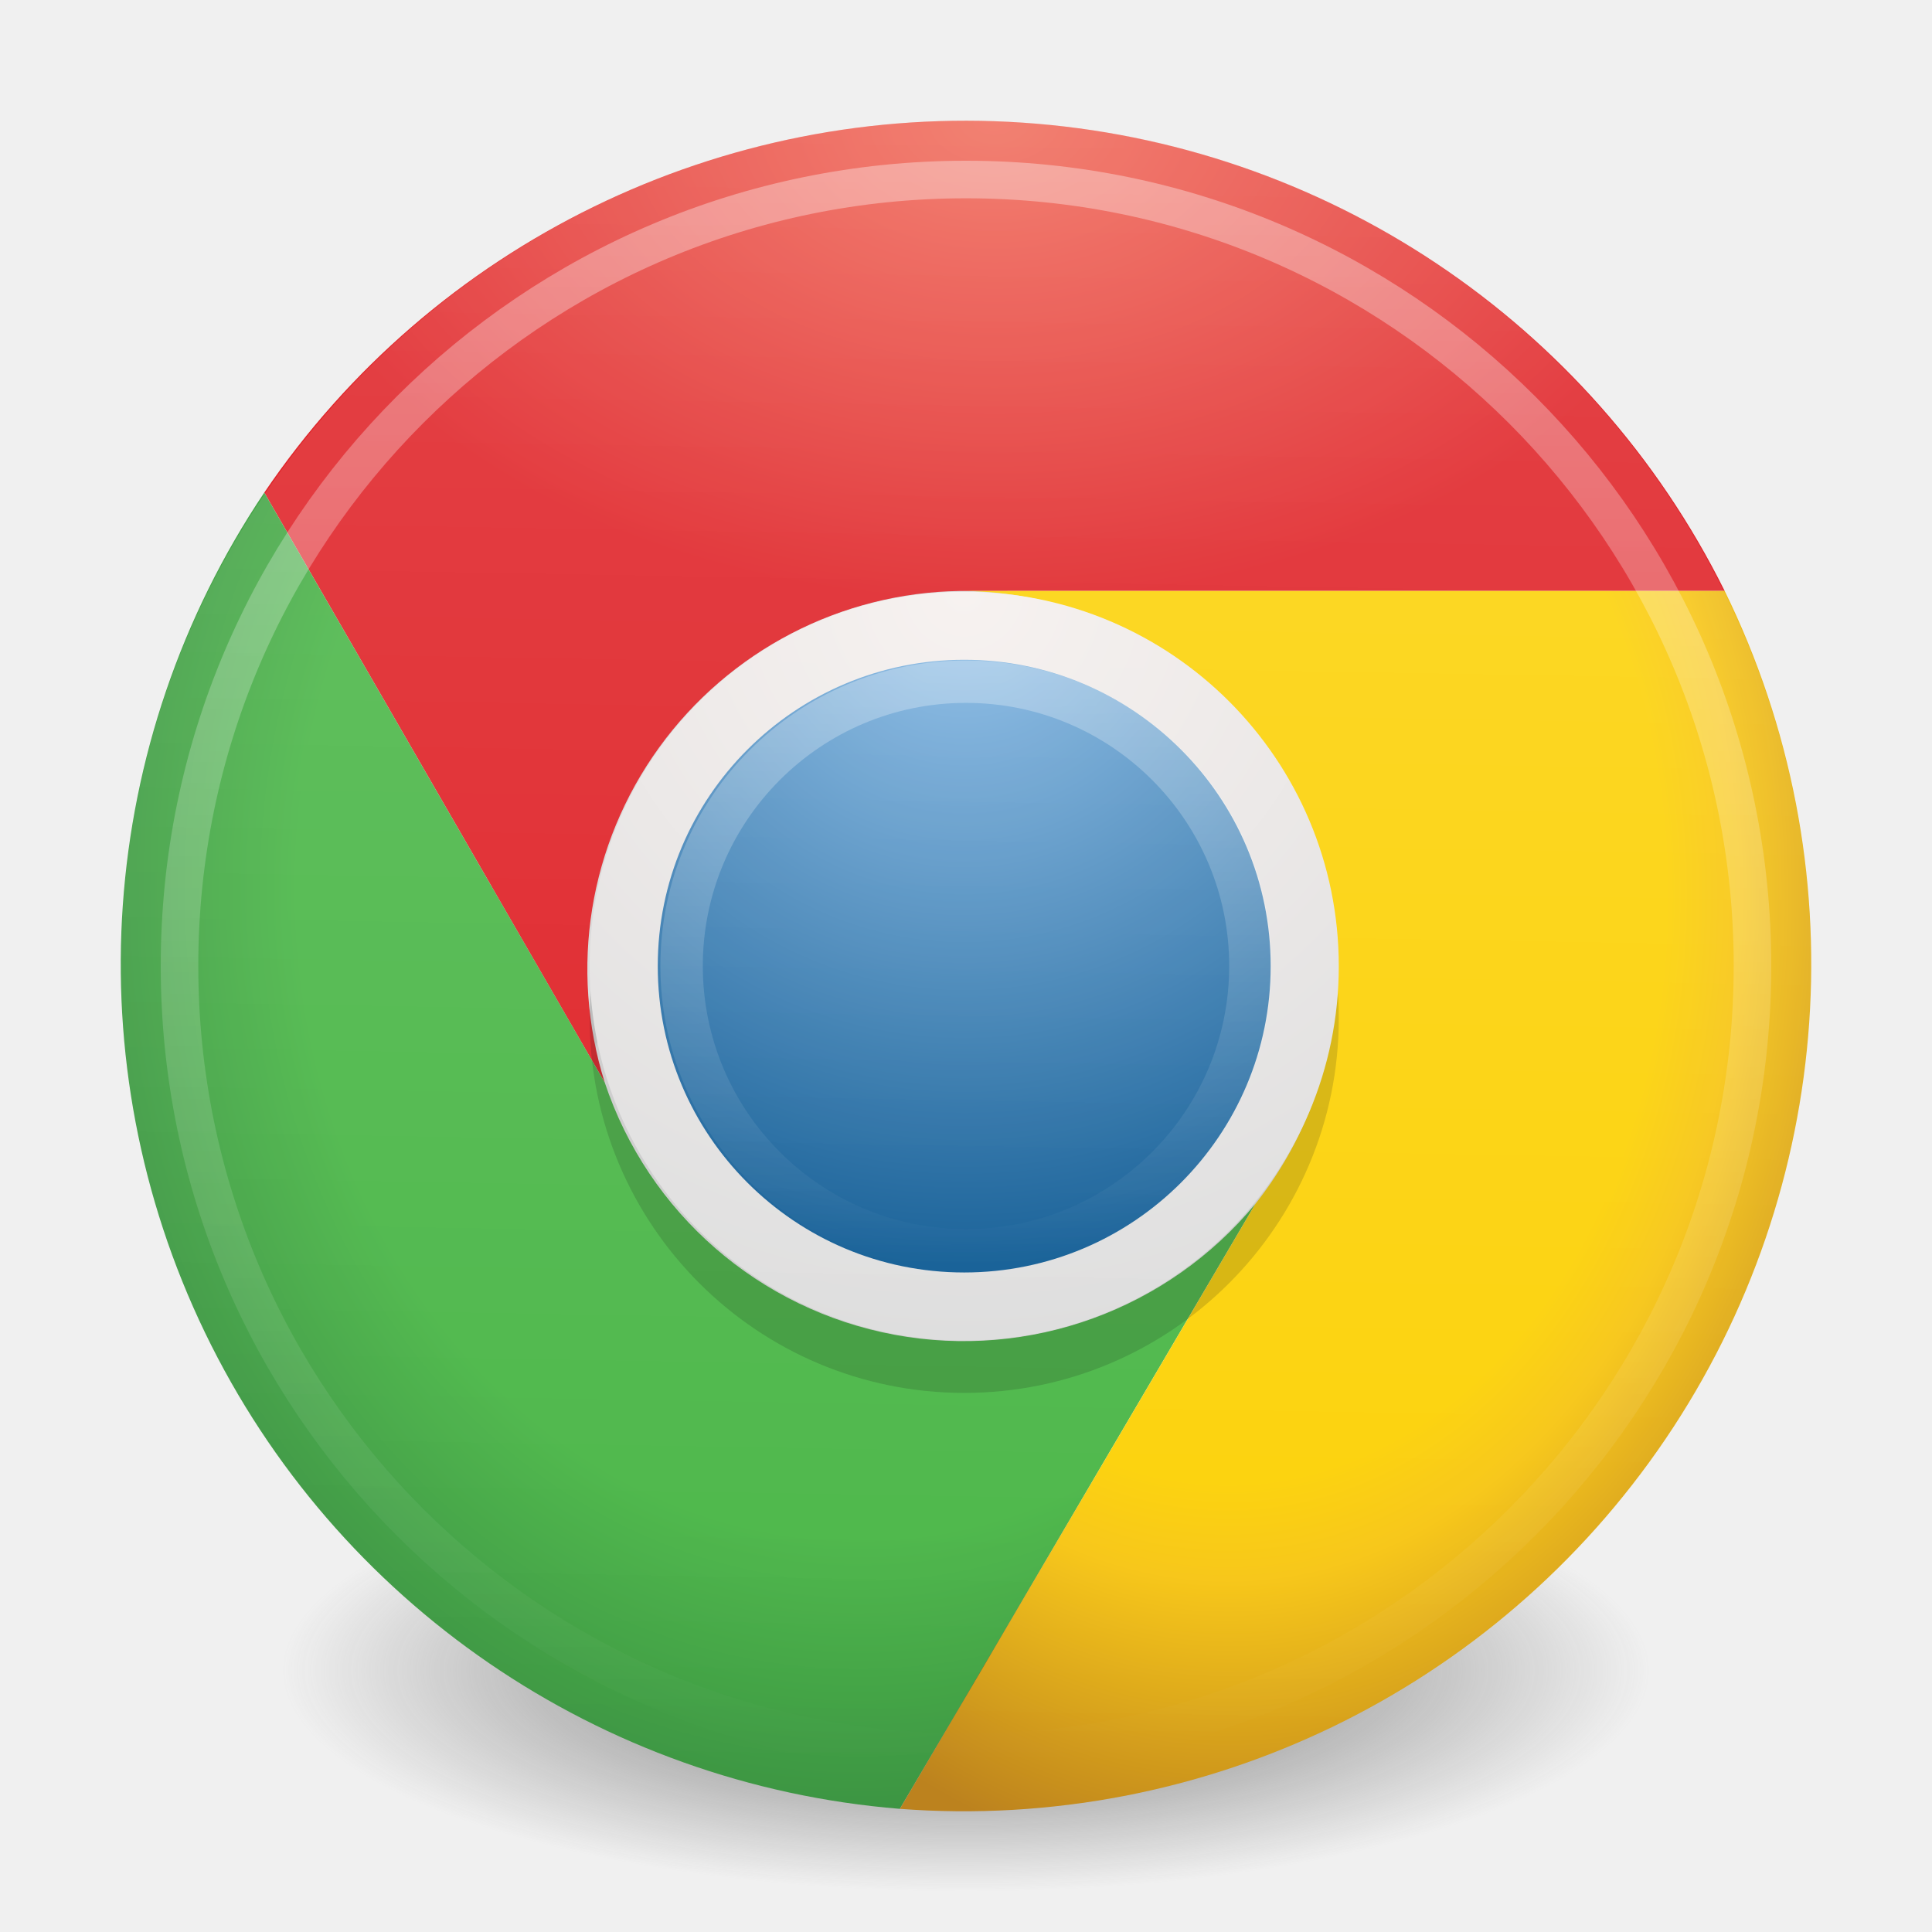
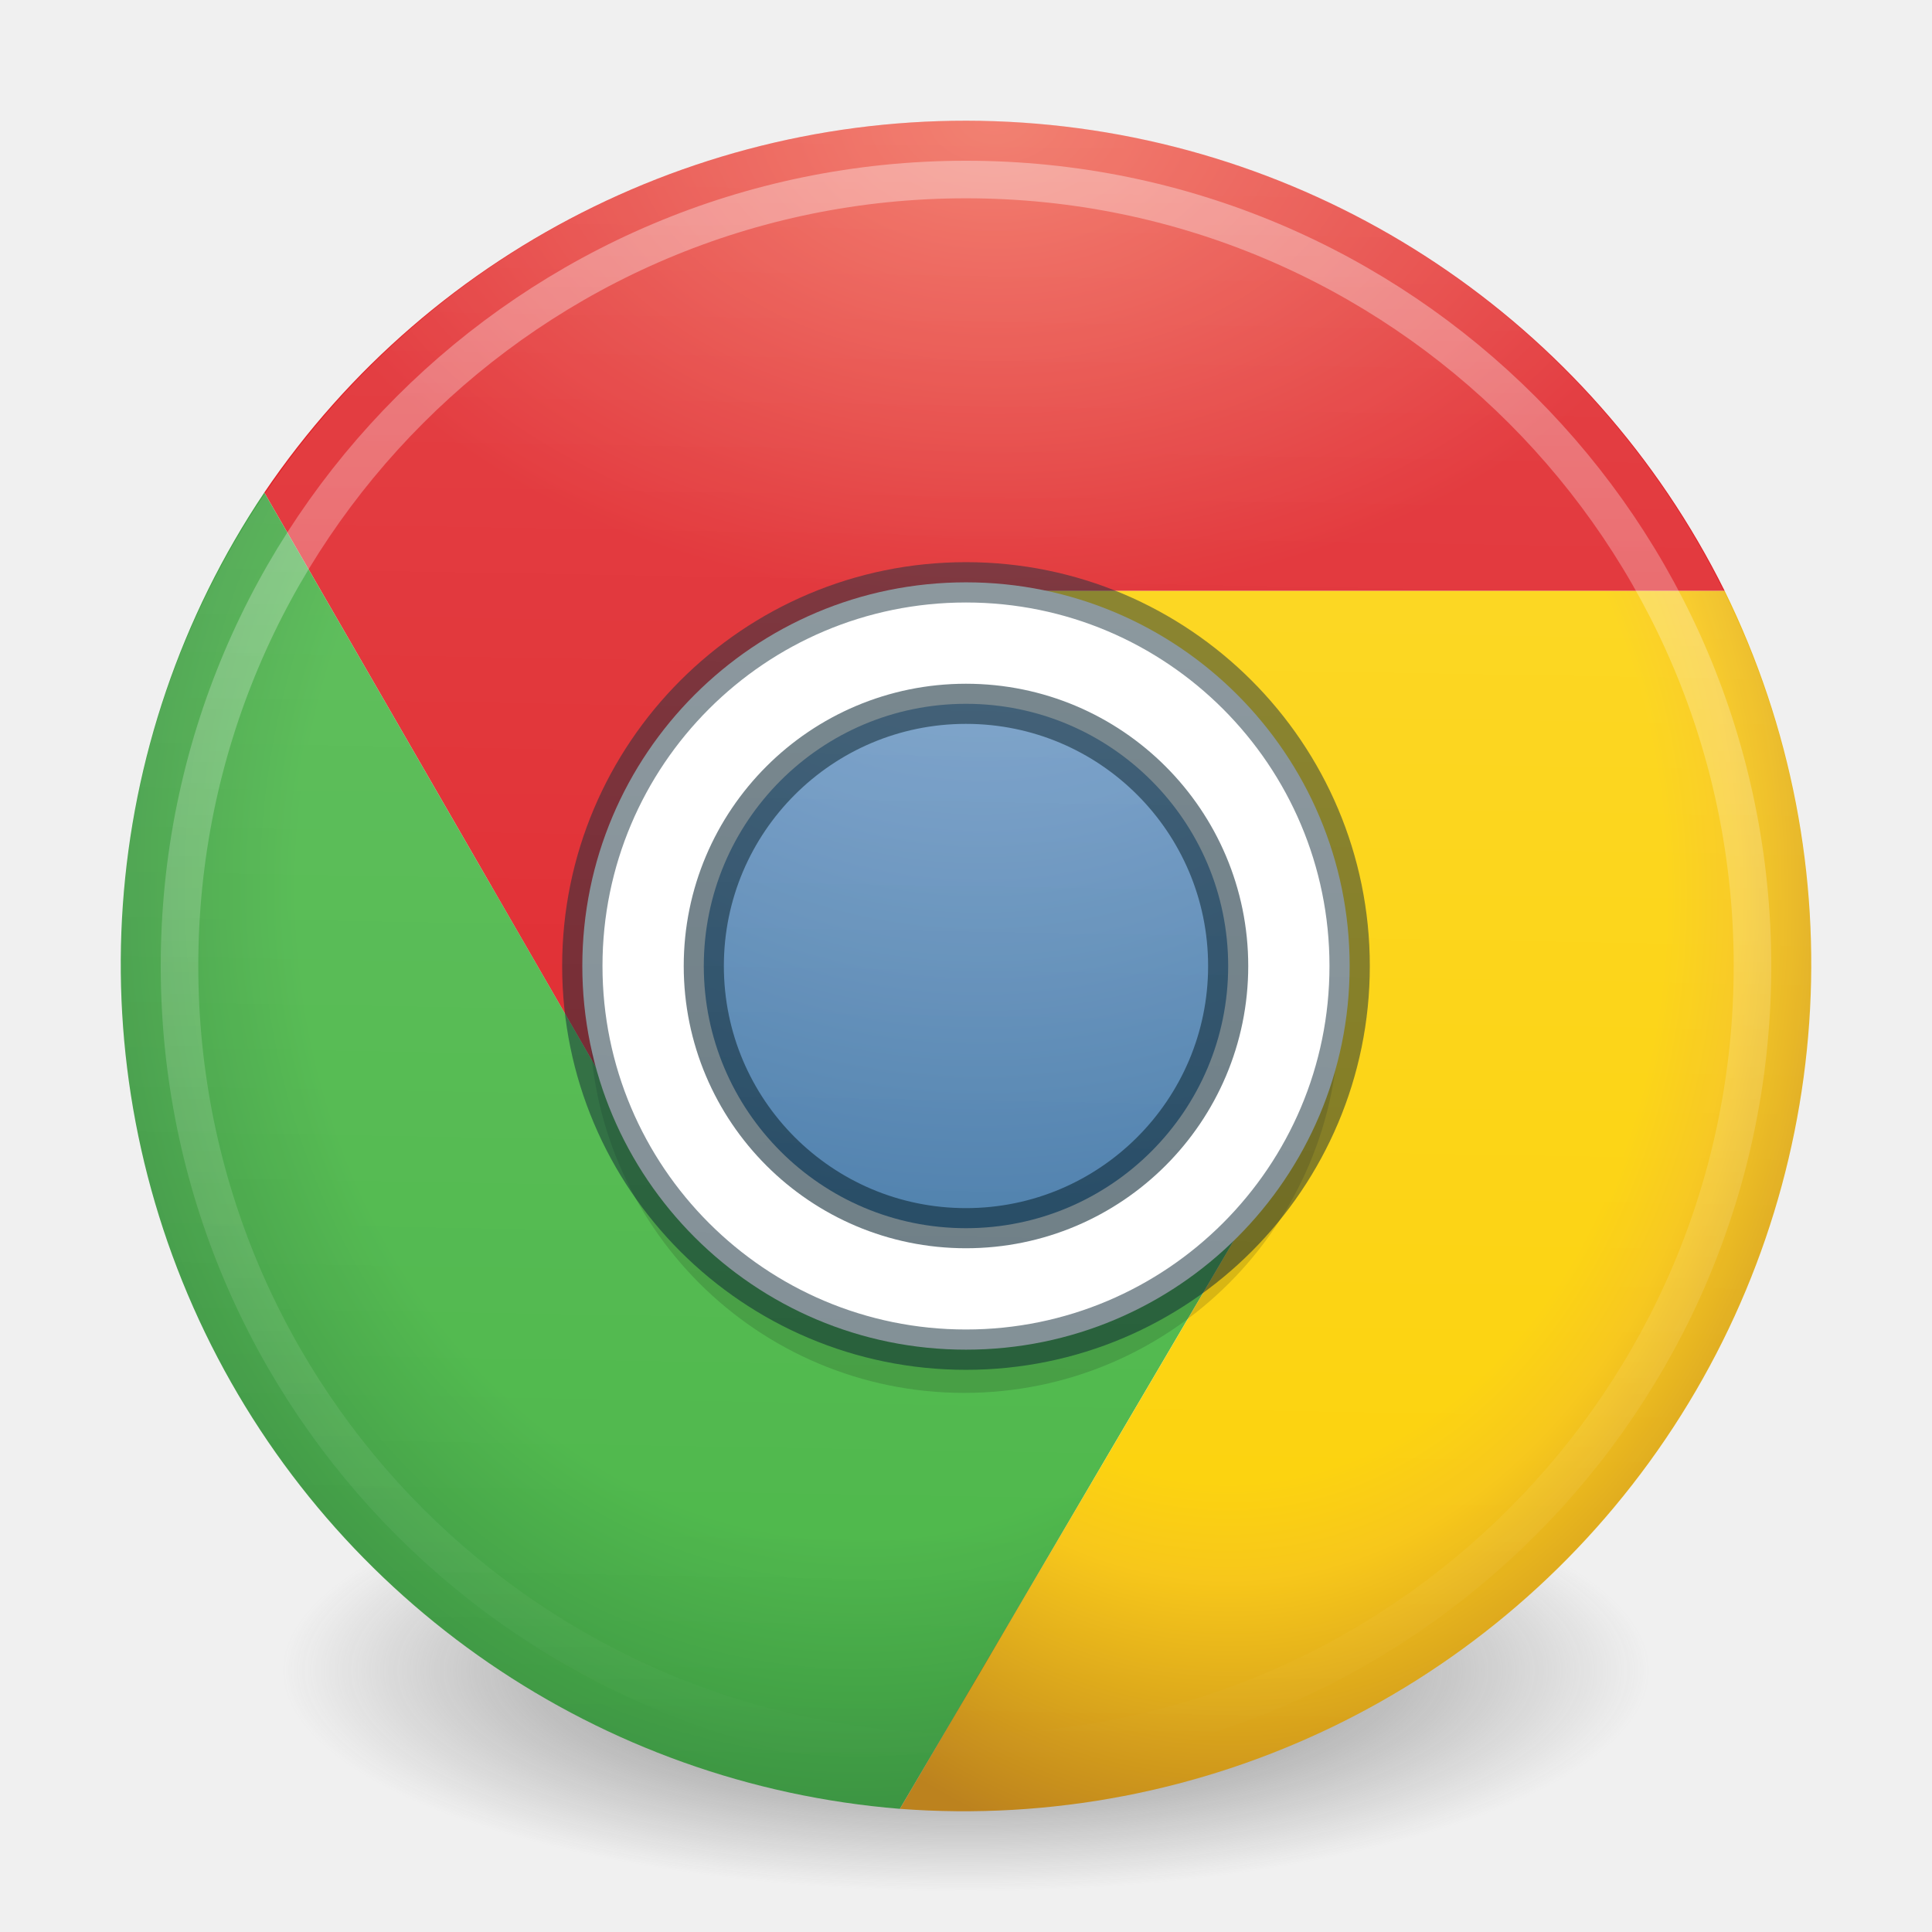
<svg xmlns="http://www.w3.org/2000/svg" xmlns:xlink="http://www.w3.org/1999/xlink" version="1.1" width="48" height="48" id="svg4951">
  <defs id="defs4953">
    <linearGradient id="linearGradient4575">
      <stop style="stop-color:#ffffff;stop-opacity:1;" offset="0" id="stop4577" />
      <stop style="stop-color:#ffffff;stop-opacity:0;" offset="1" id="stop4579" />
-     </linearGradient>
-     <linearGradient id="linearGradient4537">
-       <stop style="stop-color:#ffffff;stop-opacity:1;" offset="0" id="stop4539" />
-       <stop style="stop-color:#ffffff;stop-opacity:0;" offset="1" id="stop4541" />
    </linearGradient>
    <linearGradient x1="38.851" y1="41.608" x2="34.131" y2="37.81" id="linearGradient4761" xlink:href="#linearGradient6455-7-3" gradientUnits="userSpaceOnUse" />
    <linearGradient id="linearGradient6455-7-3">
      <stop id="stop6457-5-1" style="stop-color:#fbac9b;stop-opacity:1" offset="0" />
      <stop id="stop6459-8-9" style="stop-color:#fcfafc;stop-opacity:1" offset="1" />
    </linearGradient>
    <linearGradient x1="38.851" y1="41.608" x2="34.131" y2="37.81" id="linearGradient4763" xlink:href="#linearGradient6413-0-0" gradientUnits="userSpaceOnUse" />
    <linearGradient id="linearGradient6413-0-0">
      <stop id="stop6415-1-7" style="stop-color:#feffff;stop-opacity:1" offset="0" />
      <stop id="stop6417-4-9" style="stop-color:#fe70ca;stop-opacity:1" offset="1" />
    </linearGradient>
    <radialGradient cx="36.491" cy="39.709" r="3.159" fx="36.491" fy="39.709" id="radialGradient4765" xlink:href="#linearGradient6303-33-0-2" gradientUnits="userSpaceOnUse" />
    <linearGradient id="linearGradient6303-33-0-2">
      <stop id="stop6305-1-0-2" style="stop-color:#ffffff;stop-opacity:1" offset="0" />
      <stop id="stop6307-5-0-6" style="stop-color:#ffffff;stop-opacity:0" offset="1" />
    </linearGradient>
    <radialGradient cx="36.491" cy="39.709" r="3.159" fx="36.491" fy="39.709" id="radialGradient4767" xlink:href="#linearGradient6303-3-2-1" gradientUnits="userSpaceOnUse" />
    <linearGradient id="linearGradient6303-3-2-1">
      <stop id="stop6305-3-0-9" style="stop-color:#ffffff;stop-opacity:1" offset="0" />
      <stop id="stop6307-1-0-1" style="stop-color:#ffffff;stop-opacity:0" offset="1" />
    </linearGradient>
    <radialGradient cx="36.491" cy="39.709" r="3.159" fx="36.491" fy="39.709" id="radialGradient4769" xlink:href="#linearGradient6303-4-8" gradientUnits="userSpaceOnUse" />
    <linearGradient id="linearGradient6303-4-8">
      <stop id="stop6305-33-3" style="stop-color:#ffffff;stop-opacity:1" offset="0" />
      <stop id="stop6307-9-3" style="stop-color:#ffffff;stop-opacity:0" offset="1" />
    </linearGradient>
    <radialGradient cx="32.373" cy="31.405" r="3.857" fx="32.373" fy="31.405" id="radialGradient4771" xlink:href="#linearGradient6088-6-1-0" gradientUnits="userSpaceOnUse" gradientTransform="matrix(2.066496,0,0,2.066496,-34.52522,-33.49338)" />
    <linearGradient id="linearGradient6088-6-1-0">
      <stop id="stop6090-2-0-4" style="stop-color:#ff54d2;stop-opacity:0" offset="0" />
      <stop id="stop6257-4-6-1" style="stop-color:#ff54d2;stop-opacity:0" offset="0.324" />
      <stop id="stop6255-3-6-7" style="stop-color:#ff54d2;stop-opacity:0.252" offset="0.561" />
      <stop id="stop6092-9-6-8" style="stop-color:#ff54d2;stop-opacity:0.478" offset="1" />
    </linearGradient>
    <radialGradient cx="32.373" cy="31.405" r="3.857" fx="32.373" fy="31.405" id="radialGradient4773" xlink:href="#linearGradient6191-8-3-4" gradientUnits="userSpaceOnUse" gradientTransform="matrix(2.06765,0.5540251,-0.5348486,1.996082,-17.76561,-49.21723)" />
    <linearGradient id="linearGradient6191-8-3-4">
      <stop id="stop6193-75-7-6" style="stop-color:#ffffff;stop-opacity:0" offset="0" />
      <stop id="stop6197-3-4-1" style="stop-color:#ffffff;stop-opacity:0" offset="0.405" />
      <stop id="stop6195-7-2-5" style="stop-color:#ffffff;stop-opacity:0.478" offset="1" />
    </linearGradient>
    <radialGradient cx="32.373" cy="31.405" r="3.857" fx="32.373" fy="31.405" id="radialGradient4775" xlink:href="#linearGradient6191-7-9-4" gradientUnits="userSpaceOnUse" gradientTransform="matrix(2.06765,0.5540251,-0.5348486,1.996082,-17.76561,-49.21723)" />
    <linearGradient id="linearGradient6191-7-9-4">
      <stop id="stop6193-7-3-6" style="stop-color:#ffffff;stop-opacity:0" offset="0" />
      <stop id="stop6197-2-2-0" style="stop-color:#ffffff;stop-opacity:0" offset="0.405" />
      <stop id="stop6195-2-1-9" style="stop-color:#ffffff;stop-opacity:0.478" offset="1" />
    </linearGradient>
    <radialGradient cx="32.373" cy="31.405" r="3.857" fx="32.373" fy="31.405" id="radialGradient4777" xlink:href="#linearGradient6191-9-9" gradientUnits="userSpaceOnUse" gradientTransform="matrix(2.06765,0.5540251,-0.5348486,1.996082,-17.76561,-49.21723)" />
    <linearGradient id="linearGradient6191-9-9">
      <stop id="stop6193-8-1" style="stop-color:#ffffff;stop-opacity:0" offset="0" />
      <stop id="stop6197-8-8" style="stop-color:#ffffff;stop-opacity:0" offset="0.405" />
      <stop id="stop6195-9-3" style="stop-color:#ffffff;stop-opacity:0.478" offset="1" />
    </linearGradient>
    <linearGradient x1="68.313" y1="52.925" x2="68.313" y2="65.922" id="linearGradient4730" xlink:href="#linearGradient3990-3-1-7" gradientUnits="userSpaceOnUse" gradientTransform="matrix(0.115348,0,0,0.0865106,16.28139,17.44497)" />
    <linearGradient id="linearGradient3990-3-1-7">
      <stop id="stop3992-0-0-1" style="stop-color:#ffffff;stop-opacity:1" offset="0" />
      <stop id="stop3994-2-1-8" style="stop-color:#ffffff;stop-opacity:0" offset="1" />
    </linearGradient>
    <linearGradient x1="92.696" y1="16.555" x2="92.696" y2="48.984" id="linearGradient4779" xlink:href="#linearGradient4316-4-6-6-4" gradientUnits="userSpaceOnUse" />
    <linearGradient id="linearGradient4316-4-6-6-4">
      <stop id="stop4318-4-4-6-5" style="stop-color:#ffffff;stop-opacity:1" offset="0" />
      <stop id="stop4320-2-2-6-59" style="stop-color:#ffffff;stop-opacity:0.235" offset="0.338" />
      <stop id="stop4322-4-5-5-0" style="stop-color:#ffffff;stop-opacity:0.157" offset="0.62" />
      <stop id="stop4324-4-1-5-5" style="stop-color:#ffffff;stop-opacity:0.392" offset="1" />
    </linearGradient>
    <radialGradient cx="32.373" cy="31.405" r="3.857" fx="32.373" fy="31.405" id="radialGradient4781" xlink:href="#linearGradient6088-74-4" gradientUnits="userSpaceOnUse" gradientTransform="matrix(2.066496,0,0,2.066496,-34.52522,-33.49338)" />
    <linearGradient id="linearGradient6088-74-4">
      <stop id="stop6090-5-66" style="stop-color:#ff54d2;stop-opacity:0" offset="0" />
      <stop id="stop6257-5-4" style="stop-color:#f62b68;stop-opacity:1" offset="0.324" />
      <stop id="stop6255-6-7" style="stop-color:#ff0105;stop-opacity:1" offset="0.561" />
      <stop id="stop6092-0-22" style="stop-color:#ff54d2;stop-opacity:0.478" offset="1" />
    </linearGradient>
    <linearGradient x1="92.696" y1="16.555" x2="92.696" y2="48.984" id="linearGradient4783" xlink:href="#linearGradient4316-4-0-7" gradientUnits="userSpaceOnUse" />
    <linearGradient id="linearGradient4316-4-0-7">
      <stop id="stop4318-4-5-3" style="stop-color:#ffffff;stop-opacity:1" offset="0" />
      <stop id="stop4320-2-9-4" style="stop-color:#ffffff;stop-opacity:0.235" offset="0.338" />
      <stop id="stop4322-4-1-3" style="stop-color:#ffffff;stop-opacity:0.157" offset="0.62" />
      <stop id="stop4324-4-8-66" style="stop-color:#ffffff;stop-opacity:0.392" offset="1" />
    </linearGradient>
    <radialGradient cx="95.838" cy="95.388" r="9.498" fx="95.838" fy="95.388" id="radialGradient4738" xlink:href="#linearGradient4278-3-5" gradientUnits="userSpaceOnUse" gradientTransform="matrix(0.4050452,-6.0397343e-8,5.6748136e-8,0.3805688,-14.88168,-12.45115)" />
    <linearGradient id="linearGradient4278-3-5">
      <stop id="stop4280-6-90" style="stop-color:#000000;stop-opacity:0" offset="0" />
      <stop id="stop4286-1-9" style="stop-color:#000000;stop-opacity:0" offset="0.5" />
      <stop id="stop4282-24-4" style="stop-color:#000000;stop-opacity:1" offset="1" />
    </linearGradient>
    <radialGradient cx="23.896" cy="3.99" r="20.397" id="radialGradient4741" xlink:href="#linearGradient2867-449-88-871-390-598-476-591-434-148-57-177-691-4-22" gradientUnits="userSpaceOnUse" gradientTransform="matrix(0,0.4103878,-0.5417072,0,26.16143,10.43124)" />
    <linearGradient id="linearGradient2867-449-88-871-390-598-476-591-434-148-57-177-691-4-22">
      <stop id="stop7191-4-6" style="stop-color:#612f91;stop-opacity:1" offset="0" />
      <stop id="stop7197-2-8" style="stop-color:#1a4aa2;stop-opacity:1" offset="1" />
    </linearGradient>
    <linearGradient x1="7.078" y1="3.082" x2="7.078" y2="45.369" id="linearGradient4743" xlink:href="#linearGradient3087-408-5-3" gradientUnits="userSpaceOnUse" gradientTransform="matrix(0.1719517,0,0,0.1719509,19.87316,19.87306)" />
    <linearGradient x1="7.078" y1="3.082" x2="7.078" y2="45.369" id="linearGradient3087-408-5-3" gradientUnits="userSpaceOnUse" gradientTransform="matrix(0.2211072,0,0,0.2211073,6.693426,6.693263)">
      <stop id="stop7201-5-71" style="stop-color:#170418;stop-opacity:1" offset="0" />
      <stop id="stop7203-2-8" style="stop-color:#50386b;stop-opacity:1" offset="1" />
    </linearGradient>
    <radialGradient cx="32" cy="21.239" r="10.498" fx="32" fy="21.239" id="radialGradient4748" xlink:href="#linearGradient6042-1-7" gradientUnits="userSpaceOnUse" gradientTransform="matrix(0,1.437051,-3.310316,0,94.30873,-29.6732)" />
    <linearGradient id="linearGradient6042-1-7">
      <stop id="stop6044-9-6" style="stop-color:#07132d;stop-opacity:1" offset="0" />
      <stop id="stop6046-9-5" style="stop-color:#425479;stop-opacity:1" offset="1" />
    </linearGradient>
    <radialGradient cx="91.35" cy="16.448" r="15.639" fx="91.35" fy="16.448" id="radialGradient4785" xlink:href="#linearGradient4507-6-5" gradientUnits="userSpaceOnUse" gradientTransform="matrix(0,1.9804,-1.9804,0,123.9231,-164.4618)" />
    <linearGradient id="linearGradient4507-6-5">
      <stop id="stop4509-3-8" style="stop-color:#2d3955;stop-opacity:1" offset="0" />
      <stop id="stop5959-4-45" style="stop-color:#2b3853;stop-opacity:1" offset="0.725" />
      <stop id="stop5961-1-7" style="stop-color:#192640;stop-opacity:1" offset="0.75" />
      <stop id="stop4511-1-0" style="stop-color:#08142e;stop-opacity:1" offset="1" />
    </linearGradient>
    <linearGradient x1="92.696" y1="16.555" x2="92.696" y2="48.984" id="linearGradient4787" xlink:href="#linearGradient4316-5-3" gradientUnits="userSpaceOnUse" />
    <linearGradient id="linearGradient4316-5-3">
      <stop id="stop4318-1-6" style="stop-color:#ffffff;stop-opacity:1" offset="0" />
      <stop id="stop4320-9-8" style="stop-color:#ffffff;stop-opacity:0.235" offset="0.338" />
      <stop id="stop4322-42-31" style="stop-color:#ffffff;stop-opacity:0.157" offset="0.62" />
      <stop id="stop4324-9-9" style="stop-color:#ffffff;stop-opacity:0.392" offset="1" />
    </linearGradient>
    <linearGradient x1="91.566" y1="16.543" x2="91.566" y2="48.631" id="linearGradient4789" xlink:href="#linearGradient4220-7-2" gradientUnits="userSpaceOnUse" />
    <linearGradient id="linearGradient4220-7-2">
      <stop id="stop4222-7-5" style="stop-color:#7a8498;stop-opacity:1" offset="0" />
      <stop id="stop4224-0-5" style="stop-color:#34405c;stop-opacity:1" offset="1" />
    </linearGradient>
    <linearGradient x1="51.2" y1="8.114" x2="51.2" y2="56.115" id="linearGradient4756" xlink:href="#linearGradient4164-9" gradientUnits="userSpaceOnUse" gradientTransform="matrix(0.6666598,0,0,0.6666567,-10.20933,2.667225)" />
    <linearGradient id="linearGradient4164-9">
      <stop id="stop4166-3" style="stop-color:#b6b6b6;stop-opacity:1" offset="0" />
      <stop id="stop4216-6" style="stop-color:#a4a4a4;stop-opacity:1" offset="0.331" />
      <stop id="stop4168-0" style="stop-color:#c5c5c5;stop-opacity:1" offset="1" />
    </linearGradient>
    <linearGradient x1="71.204" y1="15.369" x2="71.204" y2="40.496" id="linearGradient3177" xlink:href="#linearGradient4806-2" gradientUnits="userSpaceOnUse" gradientTransform="matrix(1.616981,0,0,1.616981,-92.70737,-21.06024)" />
    <linearGradient id="linearGradient4806-2">
      <stop id="stop4808-4" style="stop-color:#ffffff;stop-opacity:1" offset="0" />
      <stop id="stop4810-0" style="stop-color:#ffffff;stop-opacity:0.235" offset="0.424" />
      <stop id="stop4812-8" style="stop-color:#ffffff;stop-opacity:0.157" offset="0.821" />
      <stop id="stop4814-0" style="stop-color:#ffffff;stop-opacity:0.392" offset="1" />
    </linearGradient>
    <radialGradient cx="23.896" cy="3.99" r="20.397" fx="23.896" fy="3.99" id="radialGradient4201" xlink:href="#radialGradient3093-0-3-6-6" gradientUnits="userSpaceOnUse" gradientTransform="matrix(0,2.888522,-3.812798,0,39.21344,-65.9495)" />
    <radialGradient cx="23.896" cy="3.99" r="20.397" id="radialGradient3093-0-3-6-6" gradientUnits="userSpaceOnUse" gradientTransform="matrix(0,1.231648,-1.625754,0,18.48697,-28.72198)">
      <stop id="stop3244-9-33-7-0-9" style="stop-color:#ffffff;stop-opacity:1" offset="0" />
      <stop id="stop3246-3-5-0-8-5" style="stop-color:#dddddd;stop-opacity:1" offset="0.262" />
      <stop id="stop3248-1-7-8-8-1" style="stop-color:#abacae;stop-opacity:1" offset="0.661" />
      <stop id="stop3250-9-3-0-5-1" style="stop-color:#89898b;stop-opacity:1" offset="1" />
    </radialGradient>
    <linearGradient id="linearGradient3820-7-2-1">
      <stop id="stop3822-2-6-3" style="stop-color:#3d3d3d;stop-opacity:1" offset="0" />
      <stop id="stop3864-8-7-7" style="stop-color:#686868;stop-opacity:0.498" offset="0.5" />
      <stop id="stop3824-1-2-5" style="stop-color:#686868;stop-opacity:0" offset="1" />
    </linearGradient>
    <radialGradient cx="99.157" cy="186.171" r="62.769" fx="99.157" fy="186.171" id="radialGradient4949" xlink:href="#linearGradient3820-7-2-1" gradientUnits="userSpaceOnUse" gradientTransform="matrix(0.2708338,0,0,0.08762273,-2.85507,25.18723)" />
    <linearGradient id="linearGradient8838">
      <stop offset="0" style="stop-color:#000000;stop-opacity:1" id="stop8840" />
      <stop offset="1" style="stop-color:#000000;stop-opacity:0" id="stop8842" />
    </linearGradient>
    <linearGradient id="linearGradient4422">
      <stop id="stop4424" style="stop-color:#e4e4e4;stop-opacity:1;" offset="0" />
      <stop id="stop4426" style="stop-color:#d2d2d3;stop-opacity:1;" offset="0.372" />
      <stop id="stop4428" style="stop-color:#ababac;stop-opacity:1;" offset="0.81" />
      <stop id="stop4430" style="stop-color:#888889;stop-opacity:1;" offset="1" />
    </linearGradient>
    <linearGradient id="linearGradient5873">
      <stop style="stop-color:#8b8b8b;stop-opacity:1;" offset="0" id="stop5875" />
      <stop style="stop-color:#c0c0c0;stop-opacity:1;" offset="1" id="stop5877" />
    </linearGradient>
    <linearGradient id="linearGradient3162">
      <stop style="stop-color:#f9f9f9;stop-opacity:1;" offset="0" id="stop3164" />
      <stop style="stop-color:#d4d4d4;stop-opacity:1" offset="1" id="stop3166" />
    </linearGradient>
    <linearGradient id="linearGradient4436">
      <stop style="stop-color:#efefef;stop-opacity:1;" offset="0" id="stop4438" />
      <stop style="stop-color:#ffffff;stop-opacity:1;" offset="1" id="stop4440" />
    </linearGradient>
    <linearGradient id="linearGradient4965">
      <stop id="stop4967" offset="0" style="stop-color:#000000;stop-opacity:1;" />
      <stop id="stop4969" offset="1" style="stop-color:#000000;stop-opacity:0" />
    </linearGradient>
    <linearGradient xlink:href="#linearGradient4644-104-3-3-6-2-3-4" id="linearGradient10060" gradientUnits="userSpaceOnUse" gradientTransform="matrix(1.333333,0,0,1.105263,-8.000001,-2.526316)" x1="24.25" y1="29.5" x2="24.25" y2="18.455" />
    <linearGradient id="linearGradient4644-104-3-3-6-2-3-4">
      <stop offset="0" style="stop-color:#ff4035;stop-opacity:1;" id="stop5237-6-5-1-7-5-2" />
      <stop offset="1" style="stop-color:#dc311a;stop-opacity:1;" id="stop5239-4-6-4-8-4-8" />
    </linearGradient>
    <radialGradient xlink:href="#linearGradient3820-7-2-1" id="radialGradient3302" gradientUnits="userSpaceOnUse" gradientTransform="matrix(0.2708338,0,0,0.08762273,-2.85507,25.18723)" cx="99.157" cy="186.171" fx="99.157" fy="186.171" r="62.769" />
    <radialGradient xlink:href="#linearGradient4422" id="radialGradient3392" gradientUnits="userSpaceOnUse" gradientTransform="matrix(0,2.498835,-2.643469,-6.8014435e-8,104.0995,-11.24882)" cx="5.322" cy="8.45" fx="5.322" fy="8.45" r="20" />
    <linearGradient xlink:href="#linearGradient5873" id="linearGradient3394" gradientUnits="userSpaceOnUse" gradientTransform="translate(57.76271,0.9316457)" x1="23.75" y1="44.25" x2="24" y2="1.117" />
    <radialGradient xlink:href="#linearGradient3162" id="radialGradient3396" gradientUnits="userSpaceOnUse" gradientTransform="matrix(9.7678889e-8,2,-2.733333,1.3349447e-7,67.82222,-34.33334)" cx="25" cy="15.667" fx="25" fy="15.667" r="10" />
    <linearGradient xlink:href="#linearGradient4436" id="linearGradient3398" gradientUnits="userSpaceOnUse" x1="24.777" y1="24.616" x2="24.777" y2="31.493" />
    <linearGradient xlink:href="#linearGradient4965" id="linearGradient3400" gradientUnits="userSpaceOnUse" x1="24.777" y1="18.226" x2="24.777" y2="22.311" />
    <linearGradient xlink:href="#linearGradient4644-104-3-3-6-2-3-4" id="linearGradient3402" gradientUnits="userSpaceOnUse" gradientTransform="matrix(1.333333,0,0,1.105263,49.76271,-1.59467)" x1="24.25" y1="29.5" x2="24.25" y2="18.455" />
    <linearGradient id="linearGradient3765">
      <stop style="stop-color:#ffffff;stop-opacity:1;" offset="0" id="stop3767" />
      <stop style="stop-color:#e4e4e4;stop-opacity:1;" offset="1" id="stop3769" />
    </linearGradient>
    <linearGradient id="linearGradient3775">
      <stop style="stop-color:#ffffff;stop-opacity:0.588;" offset="0" id="stop3777" />
      <stop style="stop-color:#ffffff;stop-opacity:1;" offset="1" id="stop3779" />
    </linearGradient>
    <linearGradient id="linearGradient3772-6">
      <stop id="stop3774-6" style="stop-color:#b4b4b4;stop-opacity:1" offset="0" />
      <stop id="stop3776-4" style="stop-color:#969696;stop-opacity:1" offset="1" />
    </linearGradient>
    <radialGradient cy="19.525" cx="106.735" id="r" gradientTransform="matrix(0.2316105,0,0,0.1525498,-0.01359518,0.0214665)" fx="106.735" fy="19.525" r="78.327" gradientUnits="userSpaceOnUse">
      <stop stop-color="#f06b59" id="stop7" />
      <stop offset="1" stop-color="#df2227" id="stop9" />
    </radialGradient>
    <radialGradient r="122.769" cy="108.806" cx="122.267" id="g" gradientTransform="matrix(0.1745292,0,0,0.2024425,-0.01359518,0.0214665)" fx="122.267" fy="108.806" gradientUnits="userSpaceOnUse">
      <stop offset="0.65" stop-color="#4cb749" id="stop12" />
      <stop offset="1" stop-color="#388b41" id="stop14" />
    </radialGradient>
    <radialGradient r="111.513" cy="102.245" cx="187.901" id="y" gradientTransform="matrix(0.1624389,0,0,0.2175103,-0.01359518,0.0214665)" fx="187.901" fy="102.245" gradientUnits="userSpaceOnUse">
      <stop offset="0.6" stop-color="#FCD209" id="stop17" />
      <stop offset="0.7" stop-color="#f7c616" id="stop19" />
      <stop offset="1" stop-color="#bc821e" id="stop21" />
    </radialGradient>
    <radialGradient r="99" cy="78.1" cx="127.5" spreadMethod="pad" id="cf" fx="127.5" fy="78.1" gradientUnits="userSpaceOnUse" gradientTransform="matrix(0.1904517,0,0,0.1904517,-0.388947,-0.2944636)">
      <stop offset="0.1" stop-color="#7FB3DF" id="stop24" />
      <stop offset="0.9" stop-color="#0F5B94" id="stop26" />
    </radialGradient>
    <radialGradient id="cb" r="99" cy="78.1" cx="127.5" fx="127.5" fy="78.1" gradientUnits="userSpaceOnUse" gradientTransform="matrix(0.1879441,0,0,0.1879441,0.039611,0.0496556)">
      <stop offset="0" stop-color="#F6F0EE" id="stop29" />
      <stop offset="1" stop-color="#ddd" id="stop31" />
    </radialGradient>
-     <linearGradient xlink:href="#linearGradient4537" id="linearGradient4543" x1="23.873" y1="17.494" x2="23.905" y2="30.541" gradientUnits="userSpaceOnUse" gradientTransform="matrix(1.145631,0,0,1.145334,-3.518396,-3.558365)" />
-     <linearGradient xlink:href="#linearGradient4575" id="linearGradient4622" x1="24.322" y1="3.075" x2="23.618" y2="44.181" gradientUnits="userSpaceOnUse" gradientTransform="translate(3.0395508e-7,3.0791016e-6)" />
-     <radialGradient gradientUnits="userSpaceOnUse" fy="78.1" fx="127.5" r="99" cy="78.1" cx="127.5" spreadMethod="pad" id="cf-2" gradientTransform="matrix(0.1879928,0,0,0.1879441,-54.13533,1.705162)">
+     <linearGradient xlink:href="#linearGradient4575" id="linearGradient4622" x1="24.322" y1="3.075" x2="23.618" y2="44.181" gradientUnits="userSpaceOnUse" gradientTransform="translate(-1.4941406e-7,3.3537598e-6)" />
+     <radialGradient gradientUnits="userSpaceOnUse" fy="78.1" fx="127.5" r="99" cy="78.1" cx="127.5" spreadMethod="pad" id="cf-2" gradientTransform="matrix(0.1879928,0,0,0.1879441,-0.013595,0.0214672)">
      <stop offset="0.1" stop-color="#7FB3DF" id="stop24-7" />
      <stop offset="0.9" stop-color="#0F5B94" id="stop26-3" />
    </radialGradient>
-     <radialGradient gradientUnits="userSpaceOnUse" fy="78.1" fx="127.5" id="cb-3" r="99" cy="78.1" cx="127.5" gradientTransform="matrix(0.1879928,0,0,0.1879441,-54.13533,1.705162)">
+     <radialGradient gradientUnits="userSpaceOnUse" fy="78.1" fx="127.5" id="cb-3" r="99" cy="78.1" cx="127.5" gradientTransform="matrix(0.1879928,0,0,0.1879441,-0.013595,0.0214672)">
      <stop offset="0" stop-color="#F6F0EE" id="stop29-6" />
      <stop offset="1" stop-color="#ddd" id="stop31-6" />
    </radialGradient>
-     <radialGradient gradientUnits="userSpaceOnUse" r="78.327" fy="19.525" fx="106.735" gradientTransform="matrix(0.2316105,0,0,0.1525498,-54.13533,1.705162)" cy="19.525" cx="106.735" id="r-4">
+     <radialGradient gradientUnits="userSpaceOnUse" r="78.327" fy="19.525" fx="106.735" gradientTransform="matrix(0.2316105,0,0,0.1525498,-0.013595,0.0214672)" cy="19.525" cx="106.735" id="r-4">
      <stop stop-color="#f06b59" id="stop7-9" />
      <stop offset="1" stop-color="#df2227" id="stop9-1" />
    </radialGradient>
-     <radialGradient gradientUnits="userSpaceOnUse" fy="108.806" fx="122.267" gradientTransform="matrix(0.1745292,0,0,0.2024425,-54.13533,1.705162)" r="122.769" cy="108.806" cx="122.267" id="g-6">
+     <radialGradient gradientUnits="userSpaceOnUse" fy="108.806" fx="122.267" gradientTransform="matrix(0.1745292,0,0,0.2024425,-0.013595,0.0214672)" r="122.769" cy="108.806" cx="122.267" id="g-6">
      <stop offset="0.65" stop-color="#4cb749" id="stop12-0" />
      <stop offset="1" stop-color="#388b41" id="stop14-4" />
    </radialGradient>
-     <radialGradient gradientUnits="userSpaceOnUse" fy="102.245" fx="187.901" gradientTransform="matrix(0.1624389,0,0,0.2175103,-54.13533,1.705162)" r="111.513" cy="102.245" cx="187.901" id="y-7">
+     <radialGradient gradientUnits="userSpaceOnUse" fy="102.245" fx="187.901" gradientTransform="matrix(0.1624389,0,0,0.2175103,-0.013595,0.0214672)" r="111.513" cy="102.245" cx="187.901" id="y-7">
      <stop offset="0.6" stop-color="#FCD209" id="stop17-5" />
      <stop offset="0.7" stop-color="#f7c616" id="stop19-2" />
      <stop offset="1" stop-color="#bc821e" id="stop21-8" />
    </radialGradient>
    <linearGradient xlink:href="#linearGradient4575" id="linearGradient4450" gradientUnits="userSpaceOnUse" x1="15.124" y1="-18.801" x2="15.124" y2="32.568" gradientTransform="matrix(0.7641771,0,0,0.7641771,12.37678,18.77798)" />
+     <radialGradient xlink:href="#linearGradient4029-0-4-1" id="radialGradient3270" gradientUnits="userSpaceOnUse" gradientTransform="matrix(1.4339306e-8,0.681902,-0.6819016,4.5708325e-7,25.7284,-6.904899)" cx="19.784" cy="60.774" fx="19.784" fy="60.774" r="53.036" />
+     <linearGradient id="linearGradient4029-0-4-1">
+       <stop id="stop4031-7-3-0" offset="0" style="stop-color:#87accd;stop-opacity:1;" />
+       <stop style="stop-color:#6b96c1;stop-opacity:1;" offset="0.287" id="stop4062-3-8-7-5" />
+       <stop style="stop-color:#477ba9;stop-opacity:1;" offset="0.591" id="stop4060-0-2-3-3" />
+       <stop id="stop4033-0-1-0" offset="1" style="stop-color:#325978;stop-opacity:1;" />
+     </linearGradient>
  </defs>
  <path style="fill:url(#radialGradient3302);fill-opacity:1;stroke:none" id="path3818-0-5" d="m 41,41.5 a 17,5.5 0 0 1 -34,0 17,5.5 0 1 1 34,0 z" />
-   <g id="g4394" transform="translate(54.12174,-1.683695)">
-     <path style="fill-opacity:0.1" id="path33" d="m -16.913,29.521 a 13.159,13.156 0 1 0 -26.319,0 l 3.76,0 a 9.4,9.397 0 1 1 18.799,0" />
-     <path style="fill:url(#r-4)" id="path37-7" d="m -11.273,16.365 a 21.055,21.05 0 0 0 -36.283,-2.443 l 8.46,14.66 a 9.4,9.397 0 0 1 8.836,-12.216" />
-     <path style="fill:url(#g-6)" id="path39-4" d="m -47.556,13.922 a 21.055,21.05 0 0 0 15.791,32.702 l 8.836,-15.036 a 9.4,9.397 0 0 1 -16.167,-3.007" />
-     <path style="fill:url(#y-7)" id="path41-4" d="M -31.764,46.624 A 21.055,21.05 0 0 0 -11.273,16.365 l -18.987,0 a 9.4,9.397 0 0 1 7.332,15.223" />
-     <ellipse cx="-30.166" cy="26.987" id="ellipse4392" style="opacity:0.15;fill:none;stroke:#000000;stroke-width:1.692;stroke-miterlimit:4;stroke-dasharray:none;stroke-opacity:1" rx="8.46" ry="8.457" />
-     <ellipse ry="8.457" rx="8.46" style="fill:url(#cf-2);stroke:url(#cb-3);stroke-width:1.692" id="circle35-9" cy="25.687" cx="-30.166" />
+   <path d="m 37.209,27.837 a 13.159,13.156 0 1 0 -26.319,0 l 3.76,0 a 9.4,9.397 0 1 1 18.799,0" id="path33" style="fill-opacity:0.1" />
+   <path d="M 42.849,14.681 A 21.055,21.05 0 0 0 6.566,12.238 l 8.46,14.66 a 9.4,9.397 0 0 1 8.836,-12.216" id="path37-7" style="fill:url(#r-4)" />
+   <path d="m 6.566,12.238 a 21.055,21.05 0 0 0 15.791,32.702 l 8.836,-15.036 A 9.4,9.397 0 0 1 15.026,26.897" id="path39-4" style="fill:url(#g-6)" />
+   <path d="M 22.358,44.94 A 21.055,21.05 0 0 0 42.849,14.681 l -18.987,0 a 9.4,9.397 0 0 1 7.332,15.223" id="path41-4" style="fill:url(#y-7)" />
+   <ellipse ry="8.457" rx="8.46" style="opacity:0.15;fill:none;stroke:#000000;stroke-width:1.692;stroke-miterlimit:4;stroke-dasharray:none;stroke-opacity:1" id="ellipse4392" cy="25.303" cx="23.955" />
+   <g id="g4372" transform="translate(40.06961,2.655911)">
+     <ellipse ry="9.532" rx="9.532" cy="21.344" cx="-16.07" style="color:#000000;display:inline;overflow:visible;visibility:visible;fill:#ffffff;fill-opacity:1;fill-rule:nonzero;stroke:#001d2b;stroke-width:1.002;stroke-miterlimit:4;stroke-dasharray:none;stroke-opacity:0.505;marker:none;enable-background:accumulate" id="path4326-9" />
+     <ellipse ry="6.514" rx="6.514" cy="21.344" cx="-16.07" id="path4266-2" style="color:#000000;display:inline;overflow:visible;visibility:visible;fill:url(#radialGradient3270);fill-opacity:1;fill-rule:nonzero;stroke:#001d2b;stroke-width:0.997;stroke-miterlimit:4;stroke-dasharray:none;stroke-opacity:0.587;marker:none;enable-background:accumulate" />
  </g>
  <circle style="opacity:0.15;fill:url(#linearGradient4622);fill-opacity:1;fill-rule:nonzero;stroke:none;stroke-width:2.078;stroke-linecap:round;stroke-linejoin:bevel;stroke-miterlimit:4;stroke-dasharray:none;stroke-opacity:1" id="path4606" cx="24" cy="24" r="21" />
-   <ellipse style="opacity:0.3;fill:none;fill-opacity:1;fill-rule:nonzero;stroke:url(#linearGradient4543);stroke-width:1.054;stroke-linecap:round;stroke-linejoin:bevel;stroke-miterlimit:4;stroke-dasharray:none;stroke-opacity:1" id="path4527" cx="24" cy="24" rx="7.066" ry="7.064" />
  <circle r="19.54" cy="24" cx="24" style="opacity:0.6;fill:none;stroke:url(#linearGradient4450);stroke-width:0.933;stroke-miterlimit:4;stroke-dasharray:none;stroke-opacity:0.588" id="path3773-9" />
</svg>
